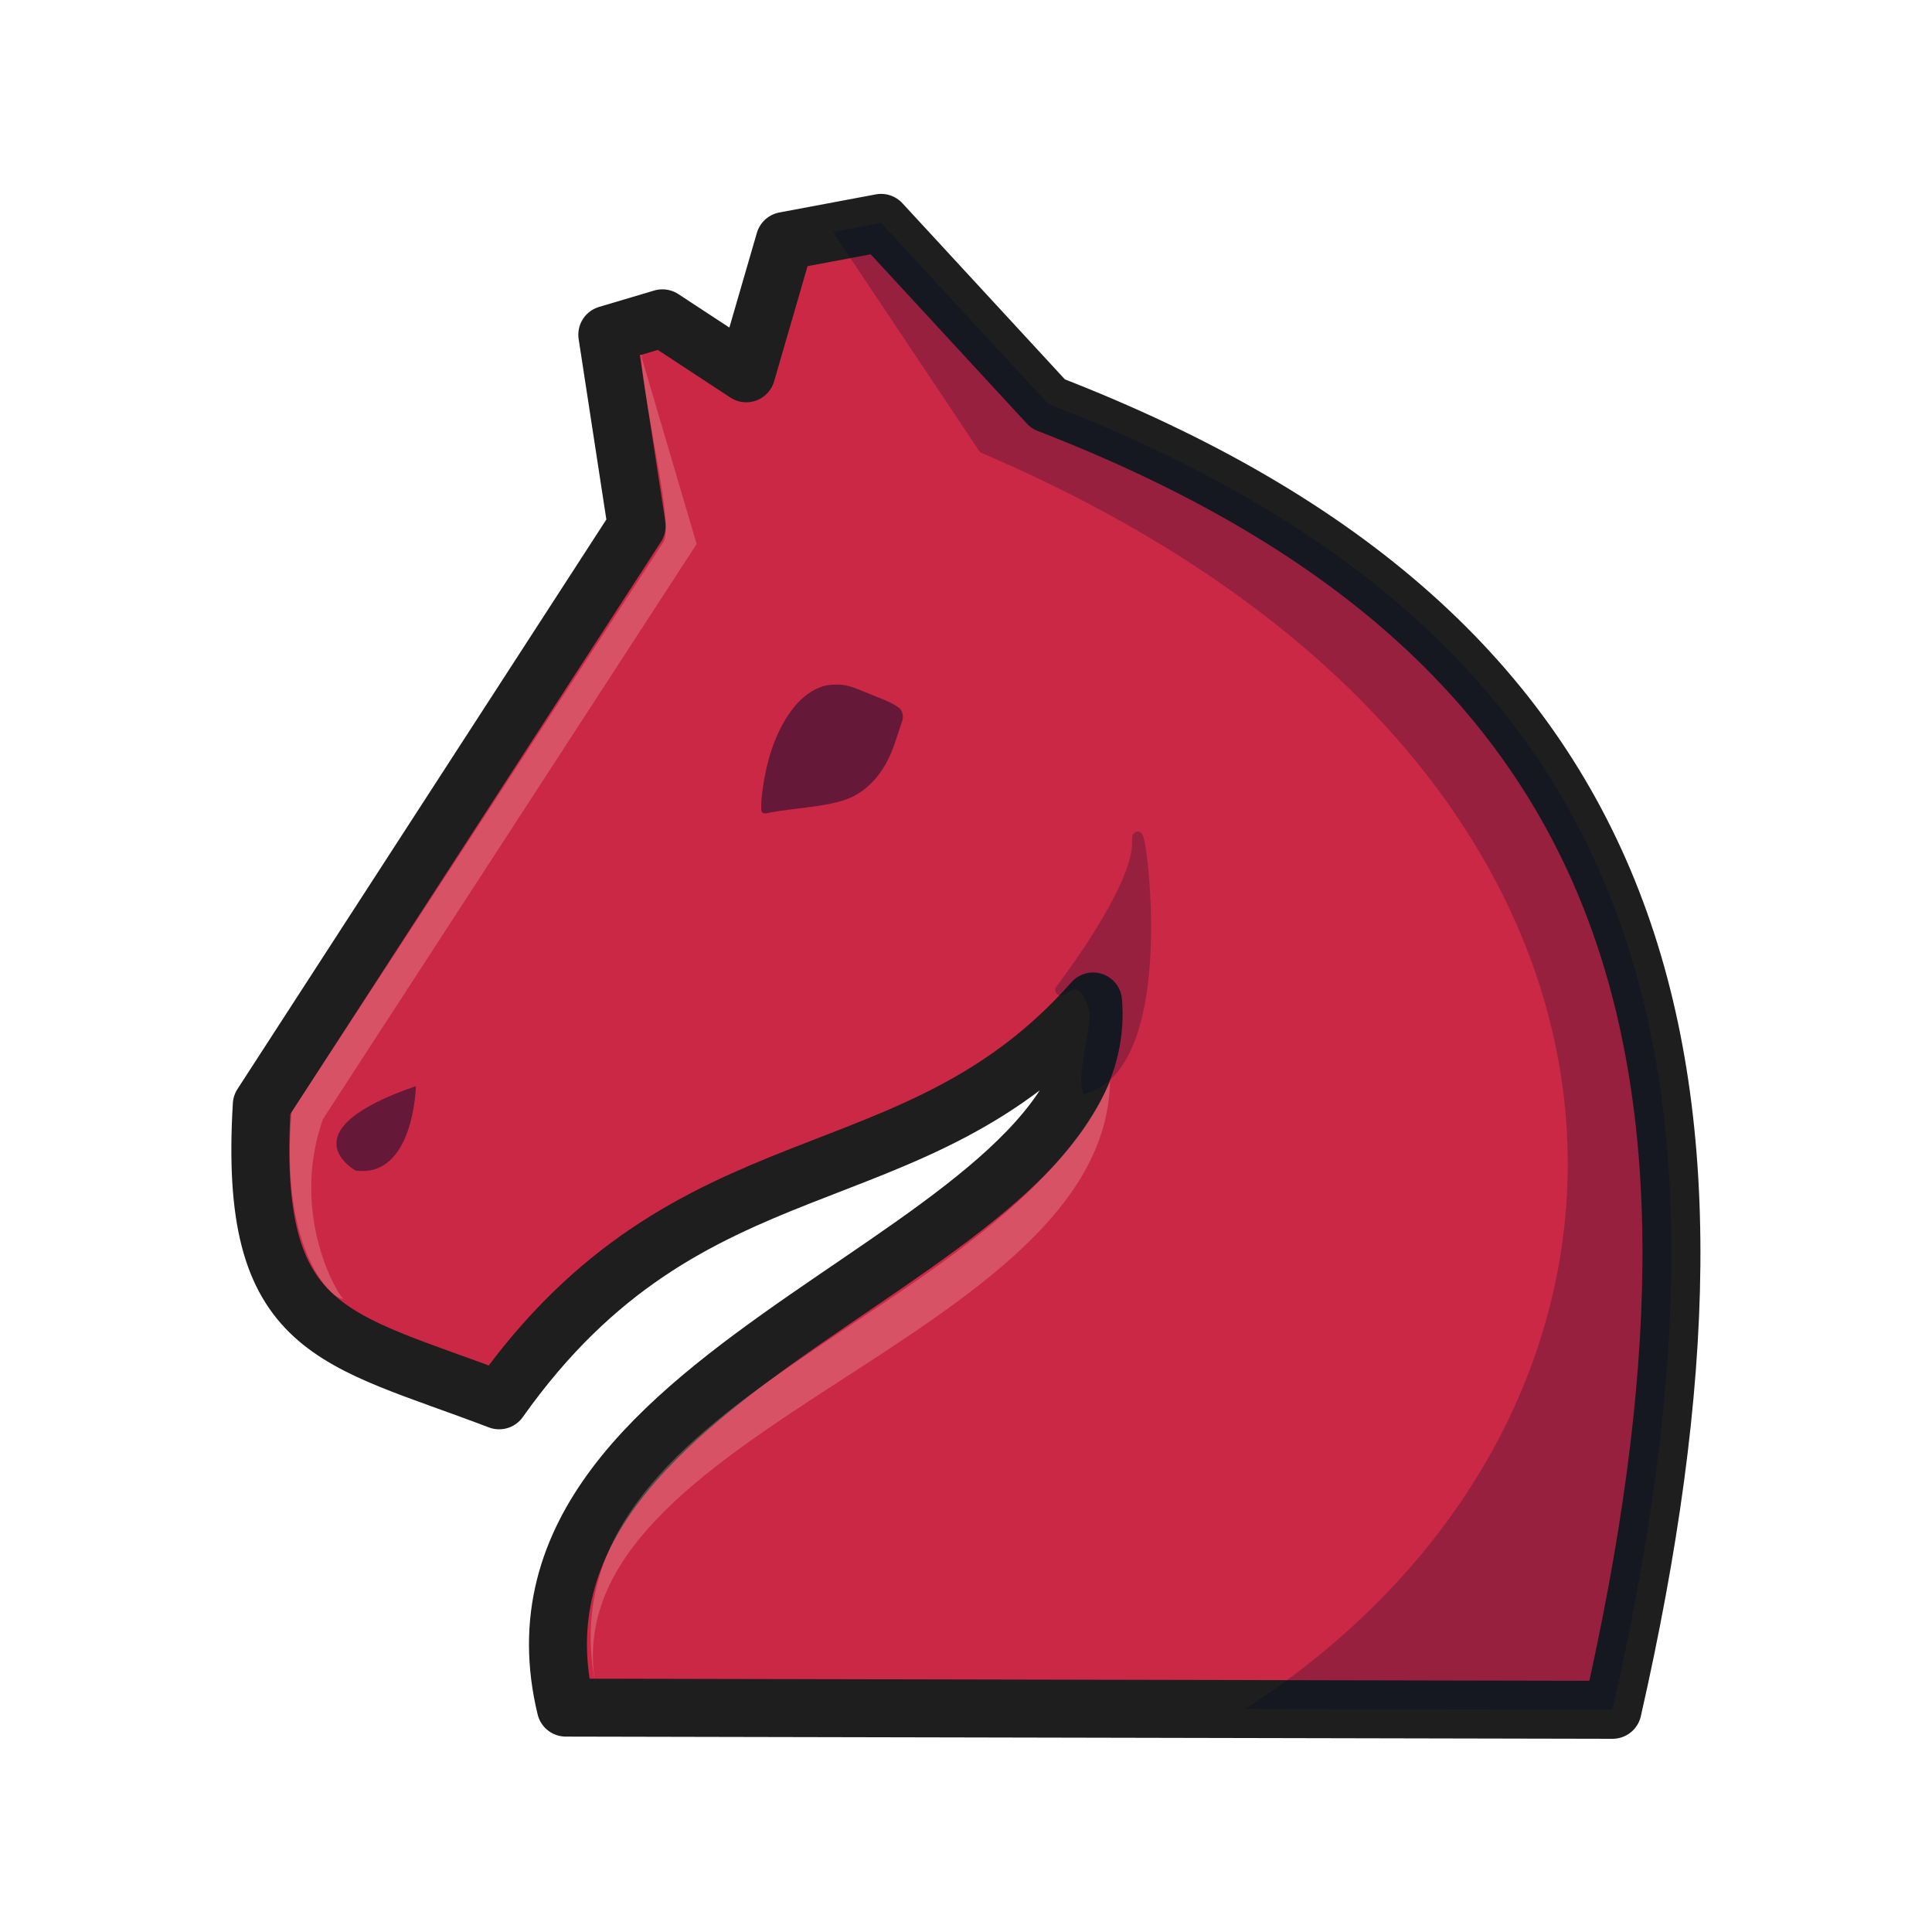
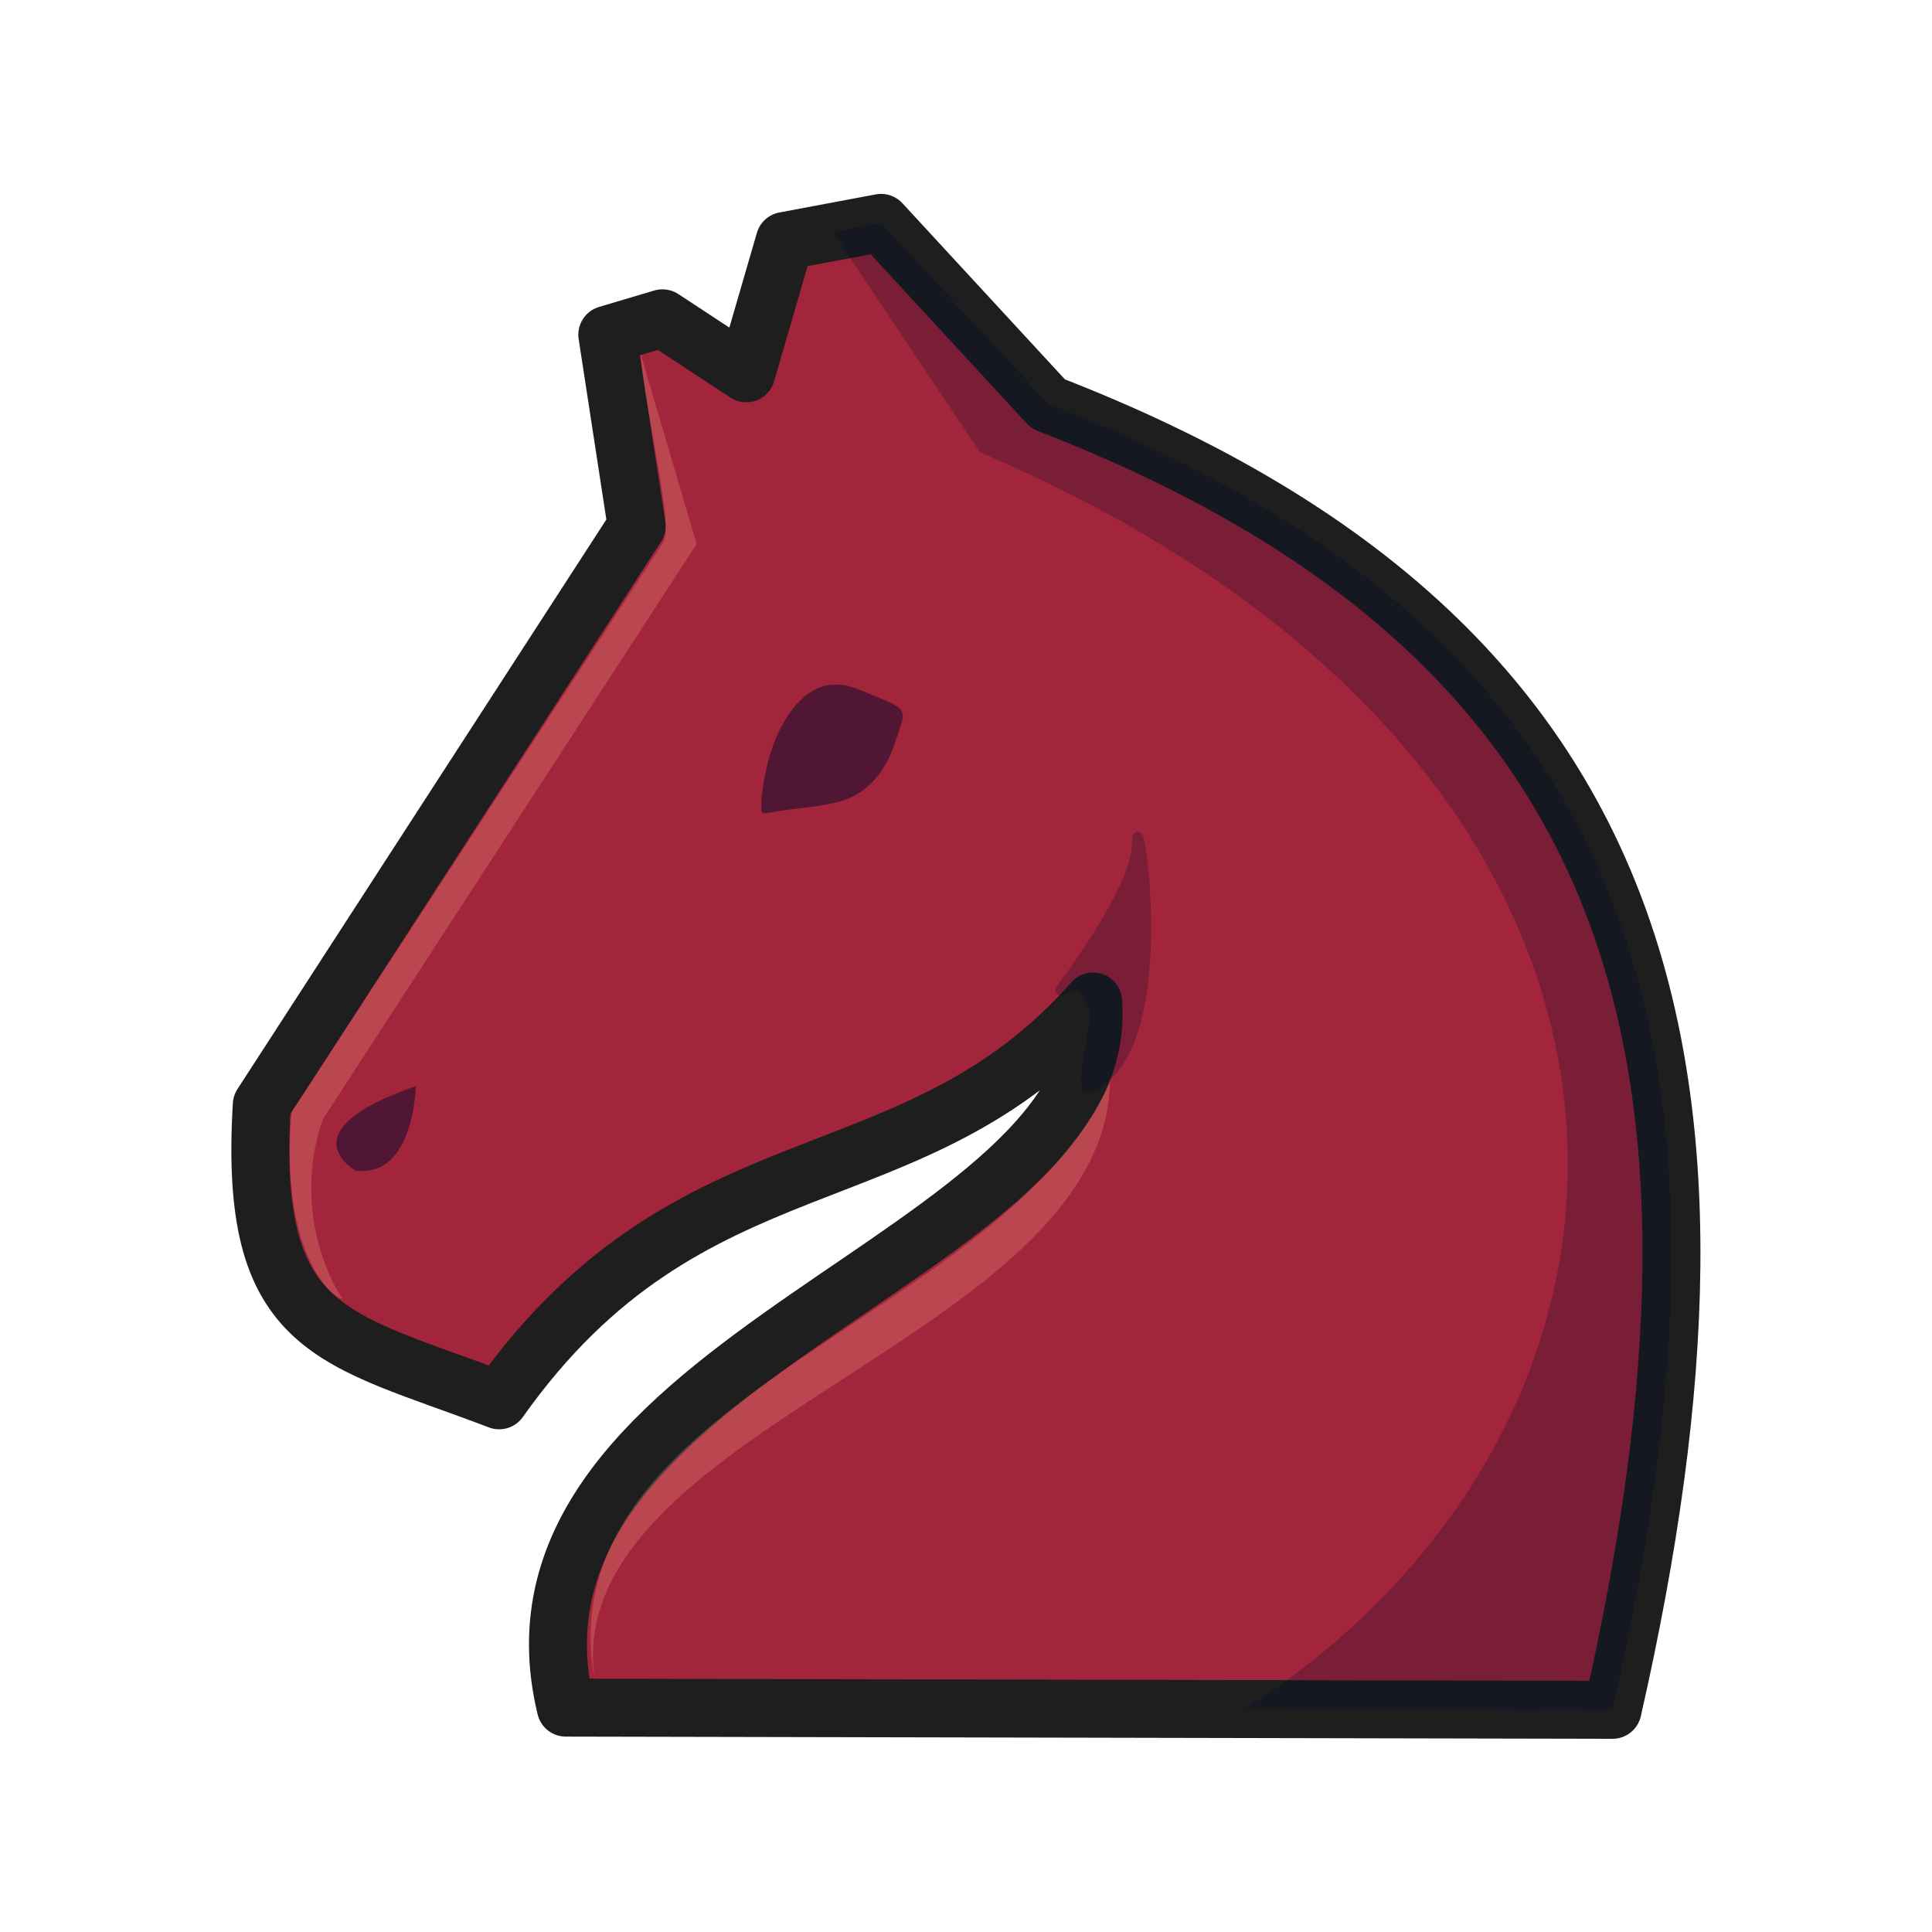
<svg xmlns="http://www.w3.org/2000/svg" width="50" height="50" viewBox="0 0 50 50" fill="none">
-   <path fill-rule="evenodd" clip-rule="evenodd" d="M22.803 5.768L20.308 6.236L19.313 9.661L17.144 8.238L15.717 8.662L16.477 13.613L6.775 28.593C6.417 34.549 8.646 34.61 12.918 36.24C17.891 29.221 23.607 31.224 28.289 25.918C28.852 32.539 12.444 35.117 14.643 44.193L41.733 44.25C45.544 27.472 42.752 16.499 27.126 10.454L22.803 5.768Z" fill="#CA2845" stroke="#1E1E1E" stroke-width="1.5" stroke-linejoin="round" />
+   <path fill-rule="evenodd" clip-rule="evenodd" d="M22.803 5.768L20.308 6.236L19.313 9.661L17.144 8.238L15.717 8.662L16.477 13.613L6.775 28.593C6.417 34.549 8.646 34.61 12.918 36.24C17.891 29.221 23.607 31.224 28.289 25.918C28.852 32.539 12.444 35.117 14.643 44.193L41.733 44.25C45.544 27.472 42.752 16.499 27.126 10.454L22.803 5.768Z" fill="#A3253B" stroke="#1E1E1E" stroke-width="1.5" stroke-linejoin="round" />
  <path opacity="0.5" fill-rule="evenodd" clip-rule="evenodd" d="M21.619 17.718C21.169 17.708 20.784 18.003 20.529 18.327C20.115 18.86 19.9 19.505 19.781 20.148C19.737 20.425 19.687 20.705 19.704 20.985C19.73 21.083 19.849 21.048 19.921 21.029C20.553 20.911 21.211 20.901 21.828 20.713C22.275 20.573 22.629 20.249 22.861 19.872C23.095 19.514 23.195 19.1 23.333 18.705C23.394 18.567 23.378 18.39 23.238 18.298C23.005 18.137 22.724 18.056 22.465 17.942C22.211 17.845 21.96 17.713 21.677 17.718C21.658 17.718 21.639 17.717 21.618 17.718L21.619 17.718Z" fill="#00072B" />
  <path opacity="0.25" fill-rule="evenodd" clip-rule="evenodd" d="M22.803 5.768L21.556 6.002L25.363 11.704C44.408 19.829 44.231 36.494 32.223 44.228L41.733 44.249C45.544 27.471 42.756 16.498 27.129 10.453L22.803 5.768Z" fill="#00072B" />
-   <path opacity="0.25" fill-rule="evenodd" clip-rule="evenodd" d="M16.586 9.211C16.732 10.917 17.46 13.642 17.157 14.047L7.547 28.778C7.224 32.387 8.613 33.665 8.889 33.609C8.802 33.62 7.471 31.481 8.358 28.962L18.029 14.079L16.597 9.221C16.457 9.089 16.756 9.293 16.587 9.211H16.586Z" fill="#FFD0C1" />
+   <path opacity="0.25" fill-rule="evenodd" clip-rule="evenodd" d="M16.586 9.211C16.732 10.917 17.46 13.642 17.157 14.047L7.547 28.778C7.224 32.387 8.613 33.665 8.889 33.609C8.802 33.62 7.471 31.481 8.358 28.962L18.029 14.079L16.597 9.221C16.457 9.089 16.756 9.293 16.587 9.211H16.586Z" fill="#FFA78B" />
  <path opacity="0.25" fill-rule="evenodd" clip-rule="evenodd" d="M27.442 25.617C27.442 25.617 29.463 22.993 29.431 21.794C29.4 20.595 30.497 27.347 28.128 28.157C28.031 27.744 28.401 26.448 28.327 26.164C28.008 24.94 27.443 25.747 27.442 25.617L27.442 25.617Z" fill="#00072B" stroke="#00072B" stroke-width="0.265" />
-   <path opacity="0.25" fill-rule="evenodd" clip-rule="evenodd" d="M28.727 28.005C25.892 34.237 13.993 36.144 15.402 43.547C14.33 37.01 28.578 34.668 28.727 28.005V28.005Z" fill="#FFD0C1" />
+   <path opacity="0.25" fill-rule="evenodd" clip-rule="evenodd" d="M28.727 28.005C25.892 34.237 13.993 36.144 15.402 43.547C14.33 37.01 28.578 34.668 28.727 28.005Z" fill="#FFA78B" />
  <path opacity="0.5" fill-rule="evenodd" clip-rule="evenodd" d="M10.763 28.109C10.763 28.109 10.716 30.495 9.202 30.294C9.202 30.294 7.367 29.278 10.763 28.109Z" fill="#00072B" />
</svg>
